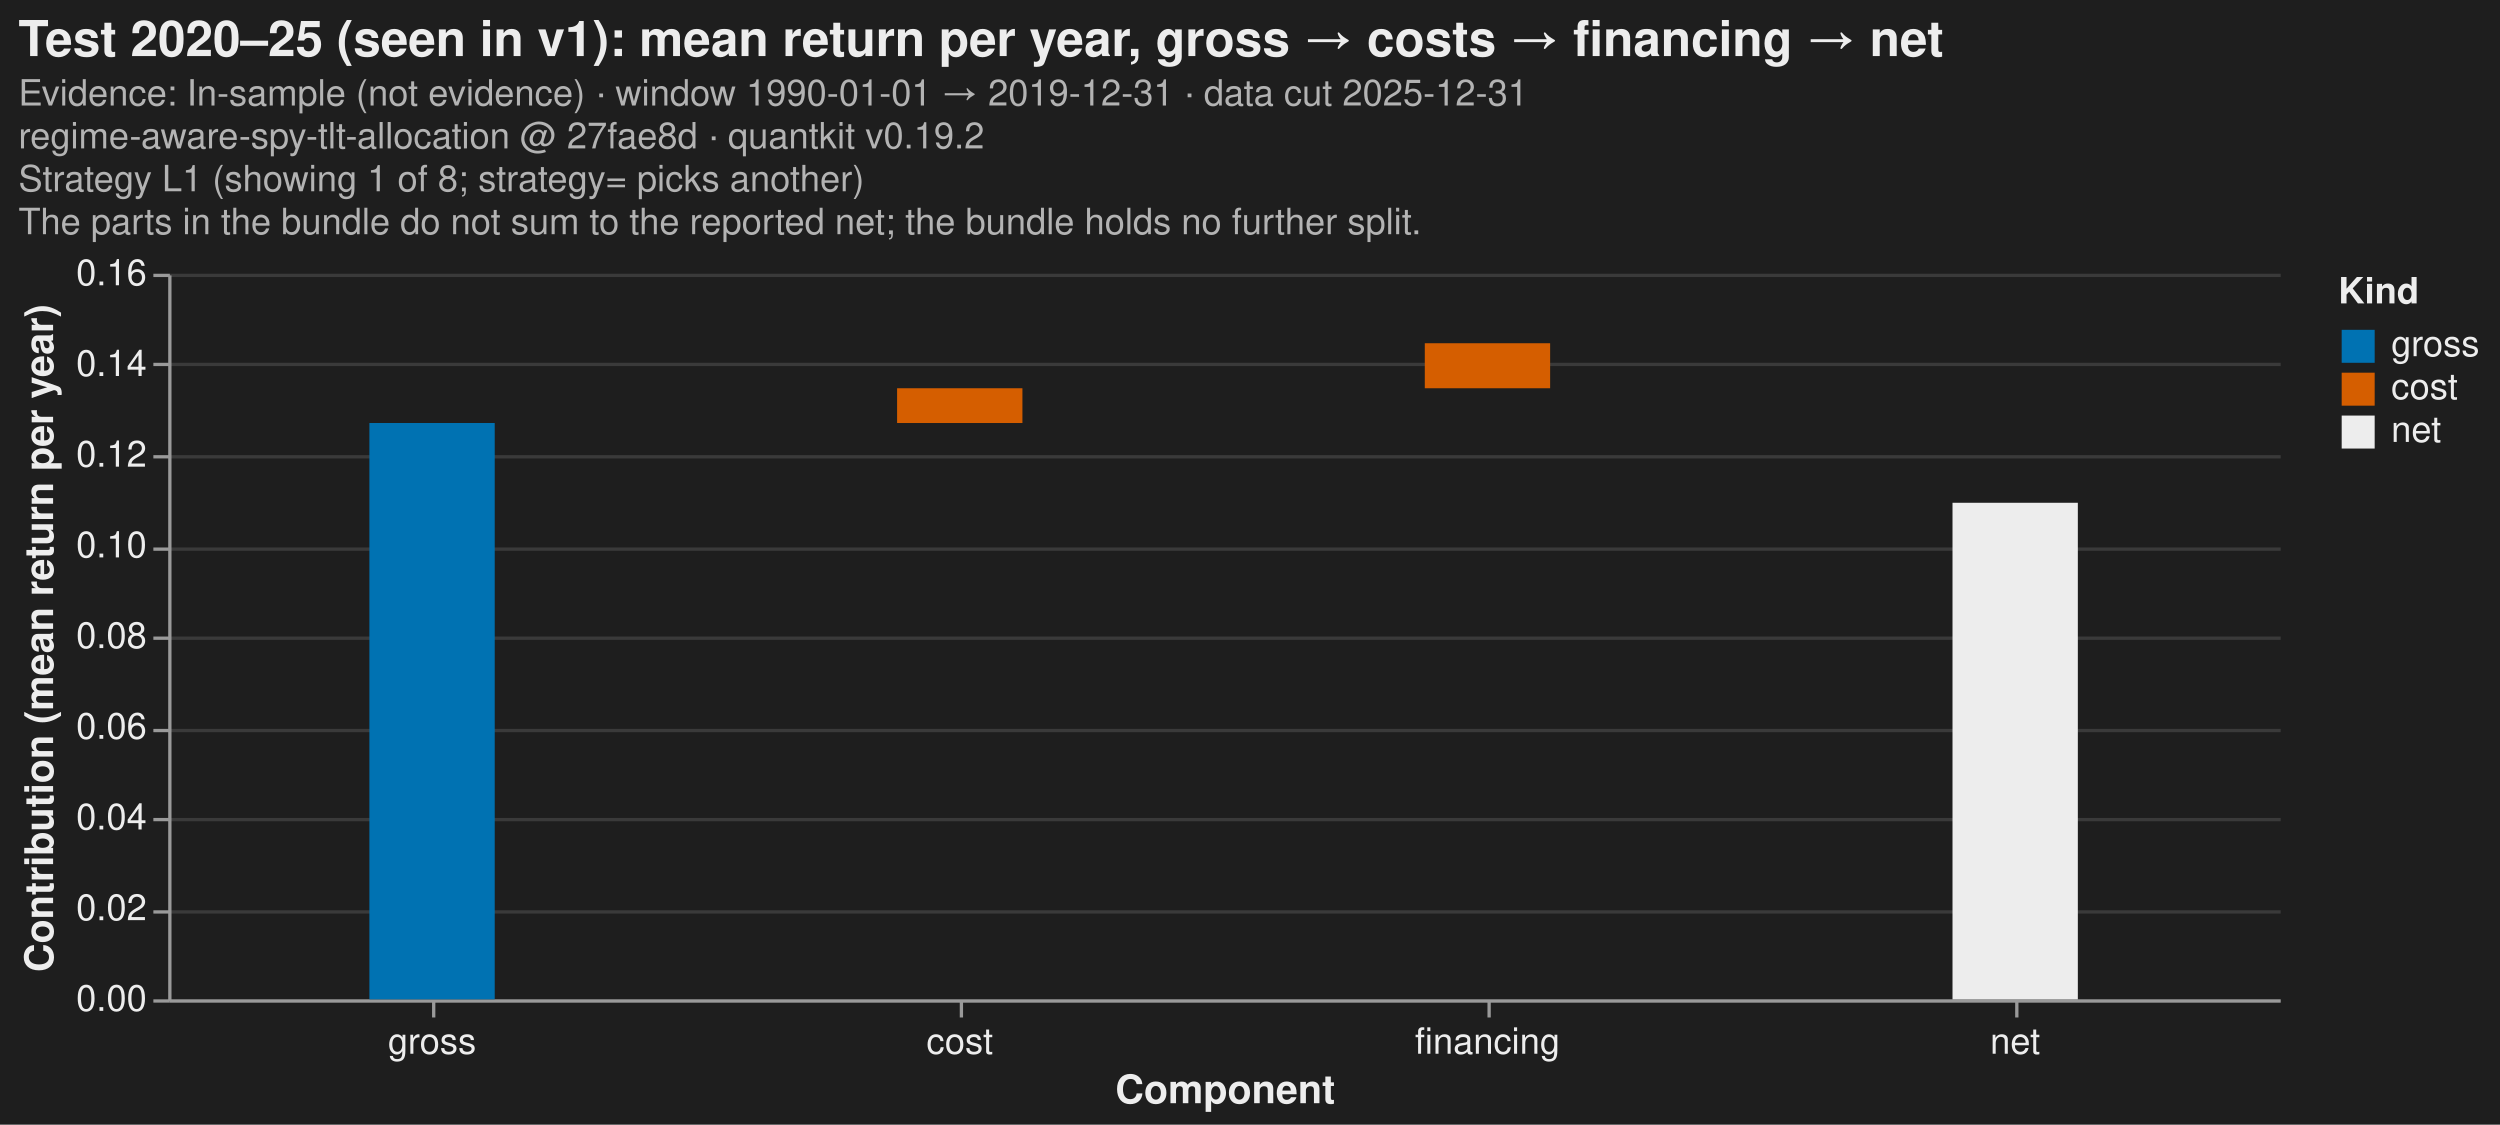
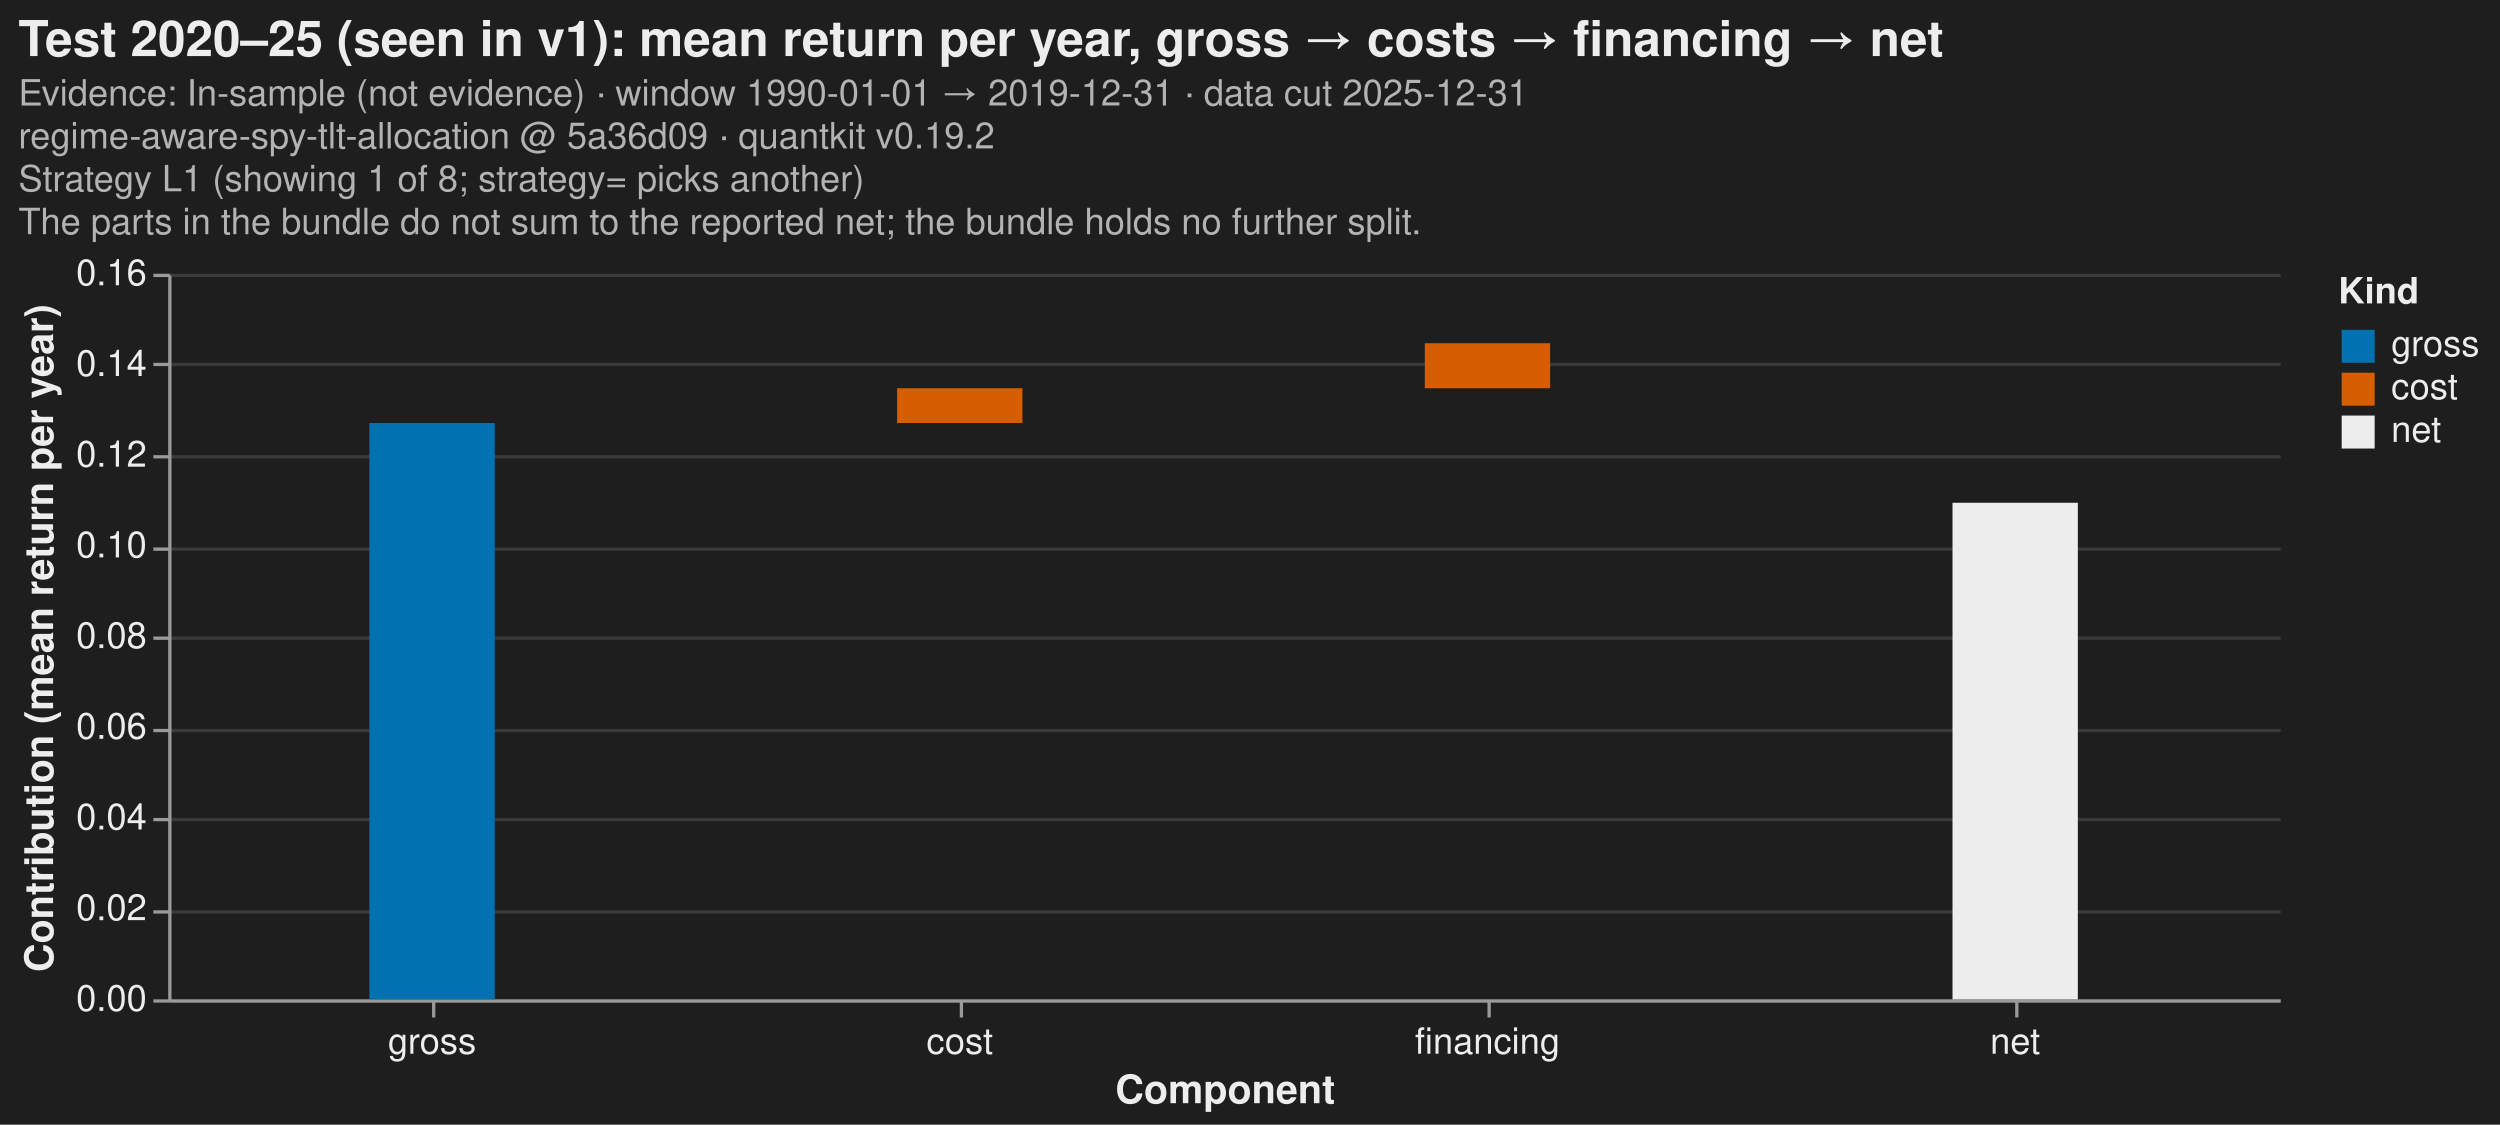
<svg xmlns="http://www.w3.org/2000/svg" version="1.1" class="marks" width="758" height="341" viewBox="0 0 758 341">
  <rect width="758" height="341" fill="#1E1E1E" />
  <g fill="none" stroke-miterlimit="10" transform="translate(51,83)">
    <g class="mark-group role-frame root" role="graphics-object" aria-roledescription="group mark container">
      <g transform="translate(0,0)">
        <path class="background" aria-hidden="true" d="M0,0h640v220h-640Z" />
        <g>
          <g class="mark-group role-axis" aria-hidden="true">
            <g transform="translate(0.5,0.5)">
              <path class="background" aria-hidden="true" d="M0,0h0v0h0Z" pointer-events="none" />
              <g>
                <g class="mark-rule role-axis-grid" pointer-events="none">
                  <line transform="translate(0,220)" x2="640" y2="0" stroke="#3A3A3A" stroke-width="1" opacity="1" />
                  <line transform="translate(0,193)" x2="640" y2="0" stroke="#3A3A3A" stroke-width="1" opacity="1" />
                  <line transform="translate(0,165)" x2="640" y2="0" stroke="#3A3A3A" stroke-width="1" opacity="1" />
                  <line transform="translate(0,138)" x2="640" y2="0" stroke="#3A3A3A" stroke-width="1" opacity="1" />
                  <line transform="translate(0,110)" x2="640" y2="0" stroke="#3A3A3A" stroke-width="1" opacity="1" />
                  <line transform="translate(0,83)" x2="640" y2="0" stroke="#3A3A3A" stroke-width="1" opacity="1" />
                  <line transform="translate(0,55)" x2="640" y2="0" stroke="#3A3A3A" stroke-width="1" opacity="1" />
                  <line transform="translate(0,27)" x2="640" y2="0" stroke="#3A3A3A" stroke-width="1" opacity="1" />
                  <line transform="translate(0,0)" x2="640" y2="0" stroke="#3A3A3A" stroke-width="1" opacity="1" />
                </g>
              </g>
              <path class="foreground" aria-hidden="true" d="" pointer-events="none" display="none" />
            </g>
          </g>
          <g class="mark-group role-axis" role="graphics-symbol" aria-roledescription="axis" aria-label="X-axis titled 'Component' for a discrete scale with 4 values: gross, cost, financing, net">
            <g transform="translate(0.5,220.5)">
              <path class="background" aria-hidden="true" d="M0,0h0v0h0Z" pointer-events="none" />
              <g>
                <g class="mark-rule role-axis-tick" pointer-events="none">
                  <line transform="translate(80,0)" x2="0" y2="5" stroke="#9A9A9A" stroke-width="1" opacity="1" />
                  <line transform="translate(240,0)" x2="0" y2="5" stroke="#9A9A9A" stroke-width="1" opacity="1" />
                  <line transform="translate(400,0)" x2="0" y2="5" stroke="#9A9A9A" stroke-width="1" opacity="1" />
                  <line transform="translate(560,0)" x2="0" y2="5" stroke="#9A9A9A" stroke-width="1" opacity="1" />
                </g>
                <g class="mark-text role-axis-label" pointer-events="none">
                  <text text-anchor="middle" transform="translate(79.5,16)" font-family="Helvetica Neue, Helvetica, Arial, sans-serif" font-size="11px" fill="#EDEDED" opacity="1">gross</text>
                  <text text-anchor="middle" transform="translate(239.5,16)" font-family="Helvetica Neue, Helvetica, Arial, sans-serif" font-size="11px" fill="#EDEDED" opacity="1">cost</text>
                  <text text-anchor="middle" transform="translate(399.5,16)" font-family="Helvetica Neue, Helvetica, Arial, sans-serif" font-size="11px" fill="#EDEDED" opacity="1">financing</text>
                  <text text-anchor="middle" transform="translate(559.5,16)" font-family="Helvetica Neue, Helvetica, Arial, sans-serif" font-size="11px" fill="#EDEDED" opacity="1">net</text>
                </g>
                <g class="mark-rule role-axis-domain" pointer-events="none">
                  <line transform="translate(0,0)" x2="640" y2="0" stroke="#9A9A9A" stroke-width="1" opacity="1" />
                </g>
                <g class="mark-text role-axis-title" pointer-events="none">
                  <text text-anchor="middle" transform="translate(320,31)" font-family="Helvetica Neue, Helvetica, Arial, sans-serif" font-size="12px" font-weight="bold" fill="#EDEDED" opacity="1">Component</text>
                </g>
              </g>
              <path class="foreground" aria-hidden="true" d="" pointer-events="none" display="none" />
            </g>
          </g>
          <g class="mark-group role-axis" role="graphics-symbol" aria-roledescription="axis" aria-label="Y-axis titled 'Contribution (mean return per year)' for a linear scale with values from 0.00 to 0.16">
            <g transform="translate(0.5,0.5)">
              <path class="background" aria-hidden="true" d="M0,0h0v0h0Z" pointer-events="none" />
              <g>
                <g class="mark-rule role-axis-tick" pointer-events="none">
                  <line transform="translate(0,220)" x2="-5" y2="0" stroke="#9A9A9A" stroke-width="1" opacity="1" />
                  <line transform="translate(0,193)" x2="-5" y2="0" stroke="#9A9A9A" stroke-width="1" opacity="1" />
                  <line transform="translate(0,165)" x2="-5" y2="0" stroke="#9A9A9A" stroke-width="1" opacity="1" />
                  <line transform="translate(0,138)" x2="-5" y2="0" stroke="#9A9A9A" stroke-width="1" opacity="1" />
                  <line transform="translate(0,110)" x2="-5" y2="0" stroke="#9A9A9A" stroke-width="1" opacity="1" />
                  <line transform="translate(0,83)" x2="-5" y2="0" stroke="#9A9A9A" stroke-width="1" opacity="1" />
                  <line transform="translate(0,55)" x2="-5" y2="0" stroke="#9A9A9A" stroke-width="1" opacity="1" />
                  <line transform="translate(0,27)" x2="-5" y2="0" stroke="#9A9A9A" stroke-width="1" opacity="1" />
                  <line transform="translate(0,0)" x2="-5" y2="0" stroke="#9A9A9A" stroke-width="1" opacity="1" />
                </g>
                <g class="mark-text role-axis-label" pointer-events="none">
                  <text text-anchor="end" transform="translate(-7,223)" font-family="Helvetica Neue, Helvetica, Arial, sans-serif" font-size="11px" fill="#EDEDED" opacity="1">0.00</text>
                  <text text-anchor="end" transform="translate(-7,195.5)" font-family="Helvetica Neue, Helvetica, Arial, sans-serif" font-size="11px" fill="#EDEDED" opacity="1">0.02</text>
                  <text text-anchor="end" transform="translate(-7,168)" font-family="Helvetica Neue, Helvetica, Arial, sans-serif" font-size="11px" fill="#EDEDED" opacity="1">0.04</text>
                  <text text-anchor="end" transform="translate(-7,140.5)" font-family="Helvetica Neue, Helvetica, Arial, sans-serif" font-size="11px" fill="#EDEDED" opacity="1">0.06</text>
                  <text text-anchor="end" transform="translate(-7,113)" font-family="Helvetica Neue, Helvetica, Arial, sans-serif" font-size="11px" fill="#EDEDED" opacity="1">0.08</text>
                  <text text-anchor="end" transform="translate(-7,85.5)" font-family="Helvetica Neue, Helvetica, Arial, sans-serif" font-size="11px" fill="#EDEDED" opacity="1">0.10</text>
                  <text text-anchor="end" transform="translate(-7,58)" font-family="Helvetica Neue, Helvetica, Arial, sans-serif" font-size="11px" fill="#EDEDED" opacity="1">0.12</text>
                  <text text-anchor="end" transform="translate(-7,30.5)" font-family="Helvetica Neue, Helvetica, Arial, sans-serif" font-size="11px" fill="#EDEDED" opacity="1">0.14</text>
                  <text text-anchor="end" transform="translate(-7,3)" font-family="Helvetica Neue, Helvetica, Arial, sans-serif" font-size="11px" fill="#EDEDED" opacity="1">0.16</text>
                </g>
                <g class="mark-rule role-axis-domain" pointer-events="none">
                  <line transform="translate(0,220)" x2="0" y2="-220" stroke="#9A9A9A" stroke-width="1" opacity="1" />
                </g>
                <g class="mark-text role-axis-title" pointer-events="none">
                  <text text-anchor="middle" transform="translate(-32.406,110) rotate(-90) translate(0,-3)" font-family="Helvetica Neue, Helvetica, Arial, sans-serif" font-size="12px" font-weight="bold" fill="#EDEDED" opacity="1">Contribution (mean return per year)</text>
                </g>
              </g>
              <path class="foreground" aria-hidden="true" d="" pointer-events="none" display="none" />
            </g>
          </g>
          <g class="mark-rect role-mark marks" role="graphics-object" aria-roledescription="rect mark container">
            <path aria-label="Component: gross; Contribution (mean return per year): 0; Kind: gross; part: gross; value: 0.1271" role="graphics-symbol" aria-roledescription="bar" d="M61,45.255h38v174.745h-38Z" fill="#0072B2" />
            <path aria-label="Component: cost; Contribution (mean return per year): 0.127087032981; Kind: cost; part: cost; value: −0.007663" role="graphics-symbol" aria-roledescription="bar" d="M221,34.719h38v10.537h-38Z" fill="#D55E00" />
            <path aria-label="Component: financing; Contribution (mean return per year): 0.134749948051; Kind: cost; part: financing; value: −0.009927" role="graphics-symbol" aria-roledescription="bar" d="M381,21.07h38v13.649h-38Z" fill="#D55E00" />
            <path aria-label="Component: net; Contribution (mean return per year): 0; Kind: net; part: net; value: 0.1095" role="graphics-symbol" aria-roledescription="bar" d="M541,69.441h38v150.559h-38Z" fill="#EDEDED" />
          </g>
          <g class="mark-group role-legend" role="graphics-symbol" aria-roledescription="legend" aria-label="Symbol legend titled 'Kind' for fill color with 3 values: gross, cost, net">
            <g transform="translate(658,0)">
              <path class="background" aria-hidden="true" d="M0,0h44v53h-44Z" pointer-events="none" />
              <g>
                <g class="mark-group role-legend-entry">
                  <g transform="translate(0,16)">
                    <path class="background" aria-hidden="true" d="M0,0h0v0h0Z" pointer-events="none" />
                    <g>
                      <g class="mark-group role-scope" role="graphics-object" aria-roledescription="group mark container">
                        <g transform="translate(0,0)">
                          <path class="background" aria-hidden="true" d="M0,0h43.093v11h-43.093Z" pointer-events="none" opacity="1" />
                          <g>
                            <g class="mark-symbol role-legend-symbol" pointer-events="none">
                              <path transform="translate(6,6)" d="M-5,-5h10v10h-10Z" fill="#0072B2" stroke-width="1.5" opacity="1" />
                            </g>
                            <g class="mark-text role-legend-label" pointer-events="none">
                              <text text-anchor="start" transform="translate(16,9)" font-family="Helvetica Neue, Helvetica, Arial, sans-serif" font-size="11px" fill="#EDEDED" opacity="1">gross</text>
                            </g>
                          </g>
                          <path class="foreground" aria-hidden="true" d="" pointer-events="none" display="none" />
                        </g>
                        <g transform="translate(0,13)">
                          <path class="background" aria-hidden="true" d="M0,0h43.093v11h-43.093Z" pointer-events="none" opacity="1" />
                          <g>
                            <g class="mark-symbol role-legend-symbol" pointer-events="none">
                              <path transform="translate(6,6)" d="M-5,-5h10v10h-10Z" fill="#D55E00" stroke-width="1.5" opacity="1" />
                            </g>
                            <g class="mark-text role-legend-label" pointer-events="none">
                              <text text-anchor="start" transform="translate(16,9)" font-family="Helvetica Neue, Helvetica, Arial, sans-serif" font-size="11px" fill="#EDEDED" opacity="1">cost</text>
                            </g>
                          </g>
                          <path class="foreground" aria-hidden="true" d="" pointer-events="none" display="none" />
                        </g>
                        <g transform="translate(0,26)">
                          <path class="background" aria-hidden="true" d="M0,0h43.093v11h-43.093Z" pointer-events="none" opacity="1" />
                          <g>
                            <g class="mark-symbol role-legend-symbol" pointer-events="none">
                              <path transform="translate(6,6)" d="M-5,-5h10v10h-10Z" fill="#EDEDED" stroke-width="1.5" opacity="1" />
                            </g>
                            <g class="mark-text role-legend-label" pointer-events="none">
                              <text text-anchor="start" transform="translate(16,9)" font-family="Helvetica Neue, Helvetica, Arial, sans-serif" font-size="11px" fill="#EDEDED" opacity="1">net</text>
                            </g>
                          </g>
                          <path class="foreground" aria-hidden="true" d="" pointer-events="none" display="none" />
                        </g>
                      </g>
                    </g>
                    <path class="foreground" aria-hidden="true" d="" pointer-events="none" display="none" />
                  </g>
                </g>
                <g class="mark-text role-legend-title" pointer-events="none">
                  <text text-anchor="start" transform="translate(0,9)" font-family="Helvetica Neue, Helvetica, Arial, sans-serif" font-size="11px" font-weight="bold" fill="#EDEDED" opacity="1">Kind</text>
                </g>
              </g>
              <path class="foreground" aria-hidden="true" d="" pointer-events="none" display="none" />
            </g>
          </g>
          <g class="mark-group role-title">
            <g transform="translate(-45.406,-78)">
              <path class="background" aria-hidden="true" d="M0,0h0v0h0Z" pointer-events="none" />
              <g>
                <g class="mark-text role-title-text" role="graphics-symbol" aria-roledescription="title" aria-label="Title text 'Test 2020–25 (seen in v1): mean return per year, gross → costs → financing → net'" pointer-events="none">
                  <text text-anchor="start" transform="translate(0,12)" font-family="Helvetica Neue, Helvetica, Arial, sans-serif" font-size="15px" font-weight="bold" fill="#EDEDED" opacity="1">Test 2020–25 (seen in v1): mean return per year, gross → costs → financing → net</text>
                </g>
-                 <g class="mark-text role-title-subtitle" role="graphics-symbol" aria-roledescription="subtitle" aria-label="Subtitle text 'Evidence: In-sample (not evidence) · window 1990-01-01 → 2019-12-31 · data cut 2025-12-31 regime-aware-spy-tlt-allocation @ 27fae8d · quantkit v0.19.2 Strategy L1 (showing 1 of 8; strategy= picks another) The parts in the bundle do not sum to the reported net; the bundle holds no further split.'" pointer-events="none">
+                 <g class="mark-text role-title-subtitle" role="graphics-symbol" aria-roledescription="subtitle" aria-label="Subtitle text 'Evidence: In-sample (not evidence) · window 1990-01-01 → 2019-12-31 · data cut 2025-12-31 regime-aware-spy-tlt-allocation @ 5a36d09 · quantkit v0.19.2 Strategy L1 (showing 1 of 8; strategy= picks another) The parts in the bundle do not sum to the reported net; the bundle holds no further split.'" pointer-events="none">
                  <text text-anchor="start" transform="translate(0,27)" font-family="Helvetica Neue, Helvetica, Arial, sans-serif" font-size="11px" fill="#B3B3B3" opacity="1">
                    <tspan>Evidence: In-sample (not evidence) · window 1990-01-01 → 2019-12-31 · data cut 2025-12-31</tspan>
-                     <tspan x="0" dy="13">regime-aware-spy-tlt-allocation @ 27fae8d · quantkit v0.19.2</tspan>
+                     <tspan x="0" dy="13">regime-aware-spy-tlt-allocation @ 5a36d09 · quantkit v0.19.2</tspan>
                    <tspan x="0" dy="13">Strategy L1 (showing 1 of 8; strategy= picks another)</tspan>
                    <tspan x="0" dy="13">The parts in the bundle do not sum to the reported net; the bundle holds no further split.</tspan>
                  </text>
                </g>
              </g>
              <path class="foreground" aria-hidden="true" d="" pointer-events="none" display="none" />
            </g>
          </g>
        </g>
        <path class="foreground" aria-hidden="true" d="" display="none" />
      </g>
    </g>
  </g>
</svg>
